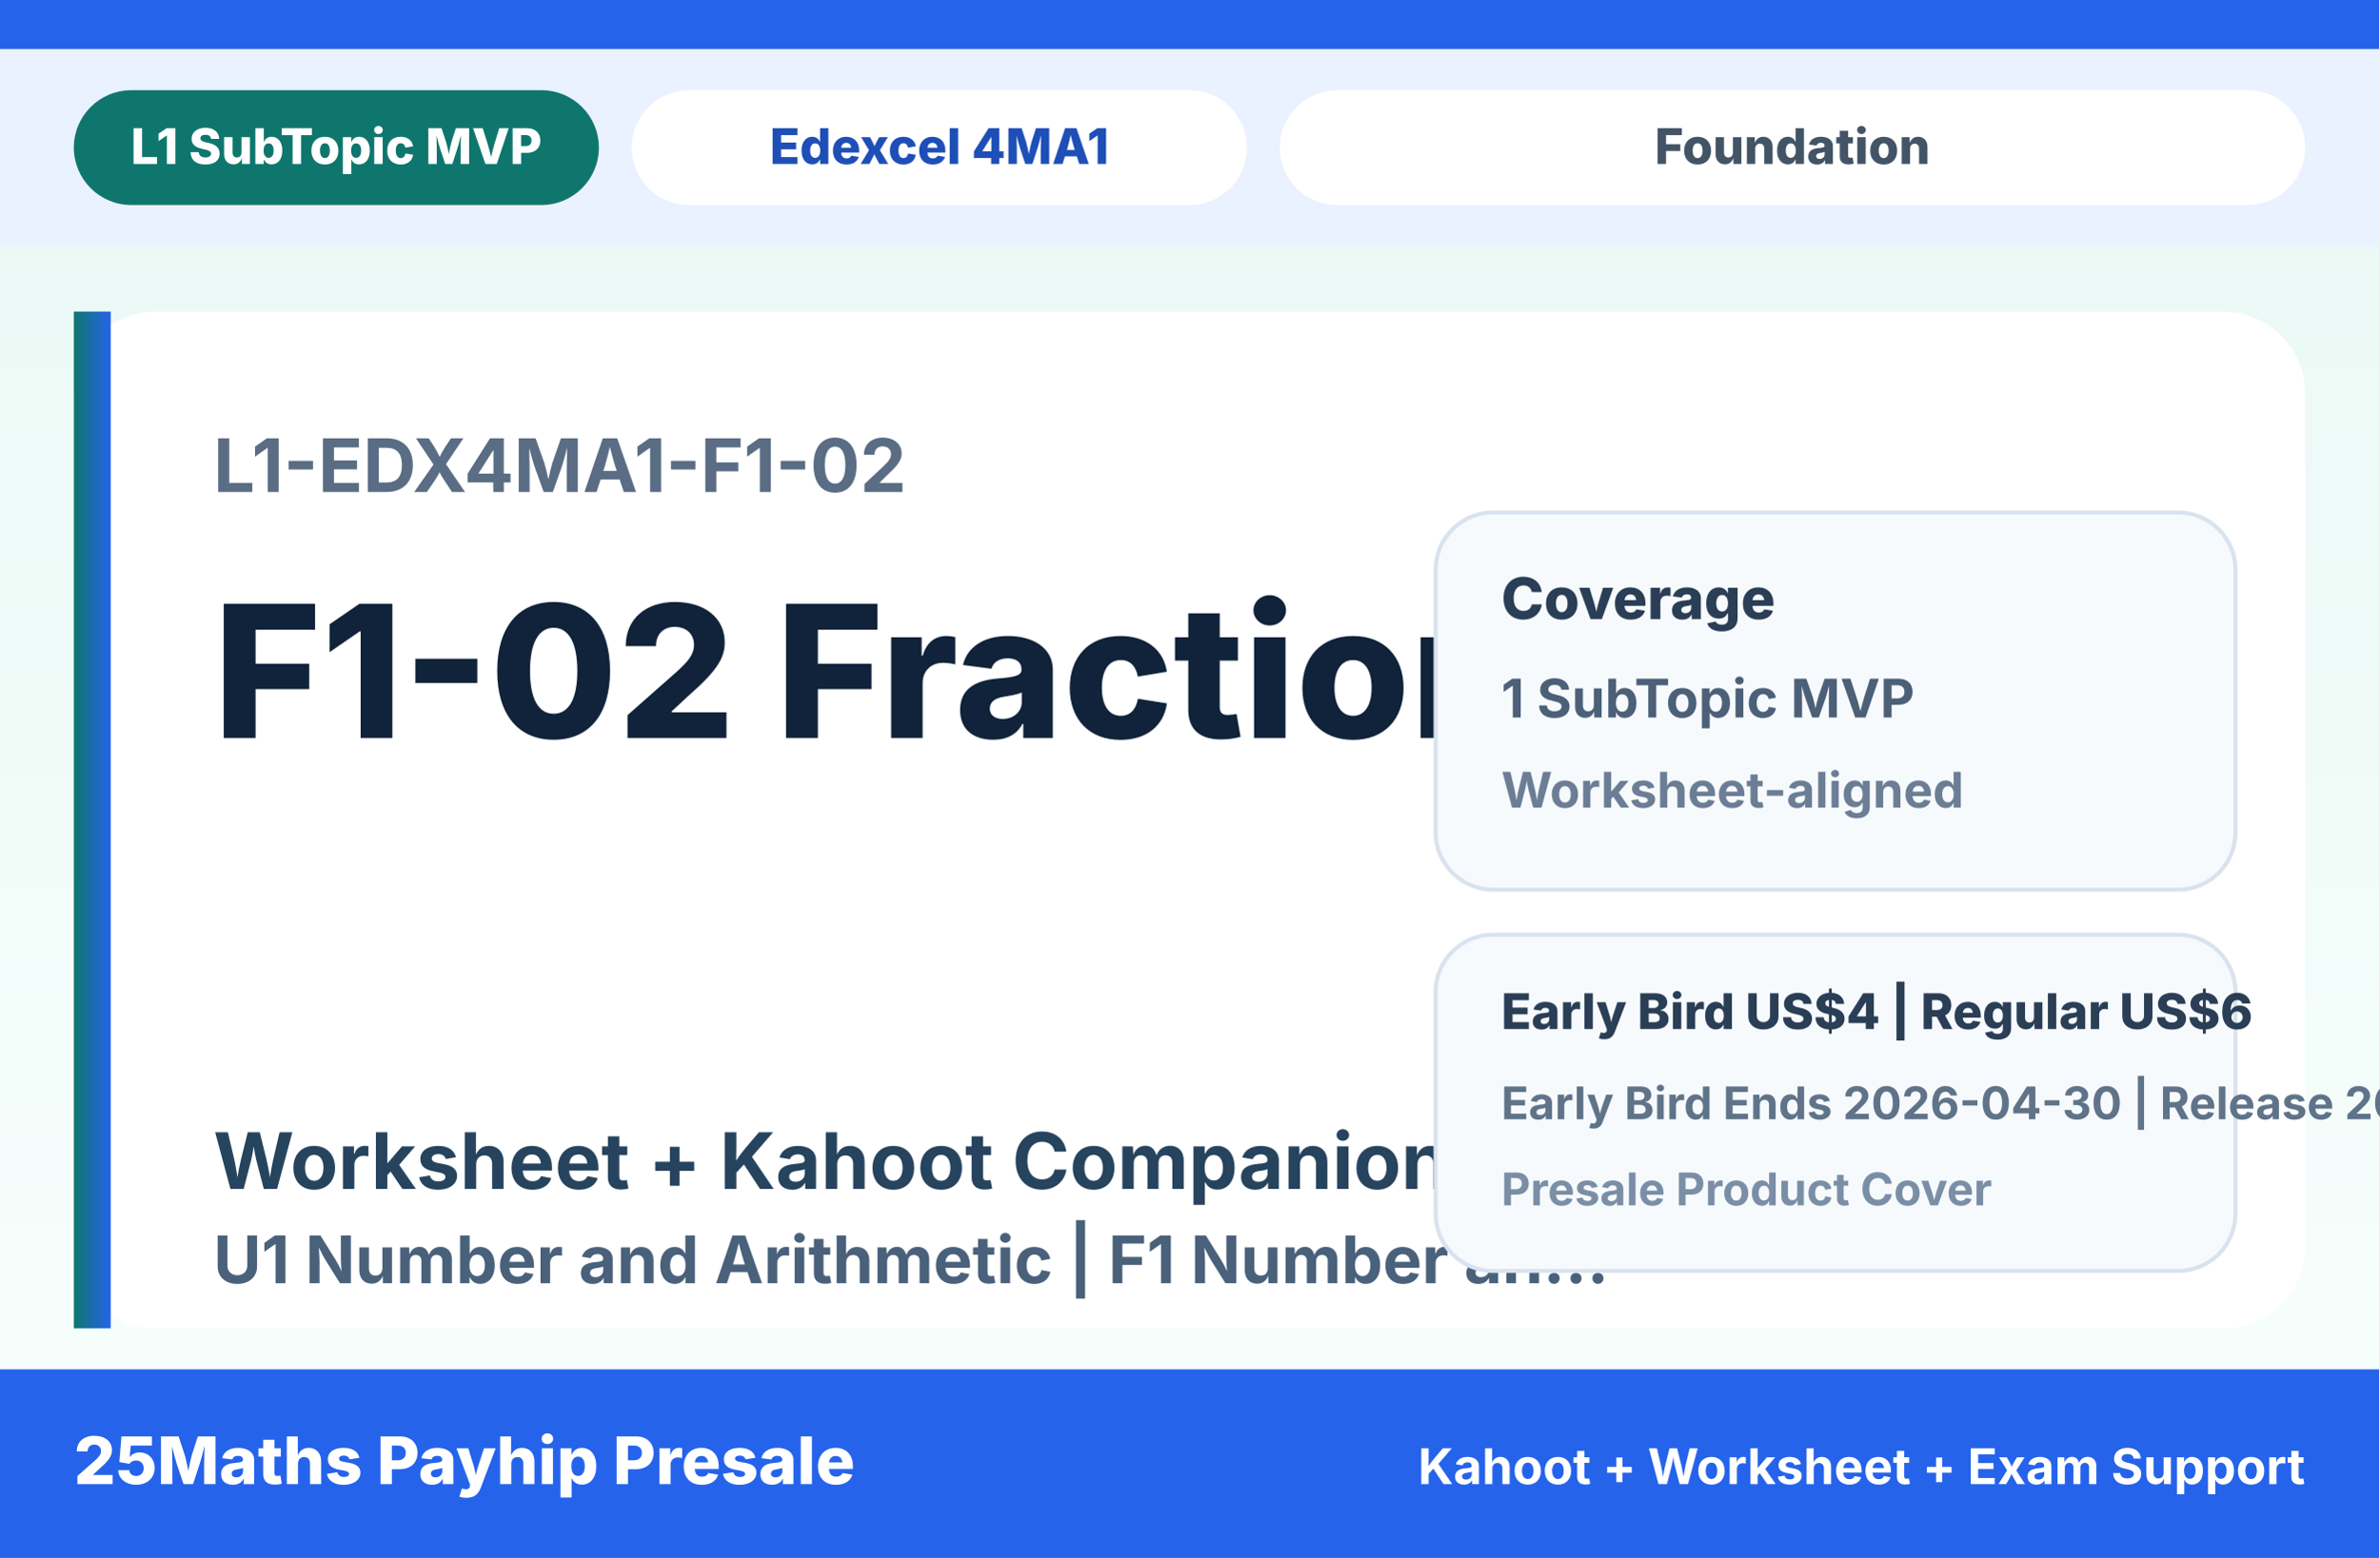
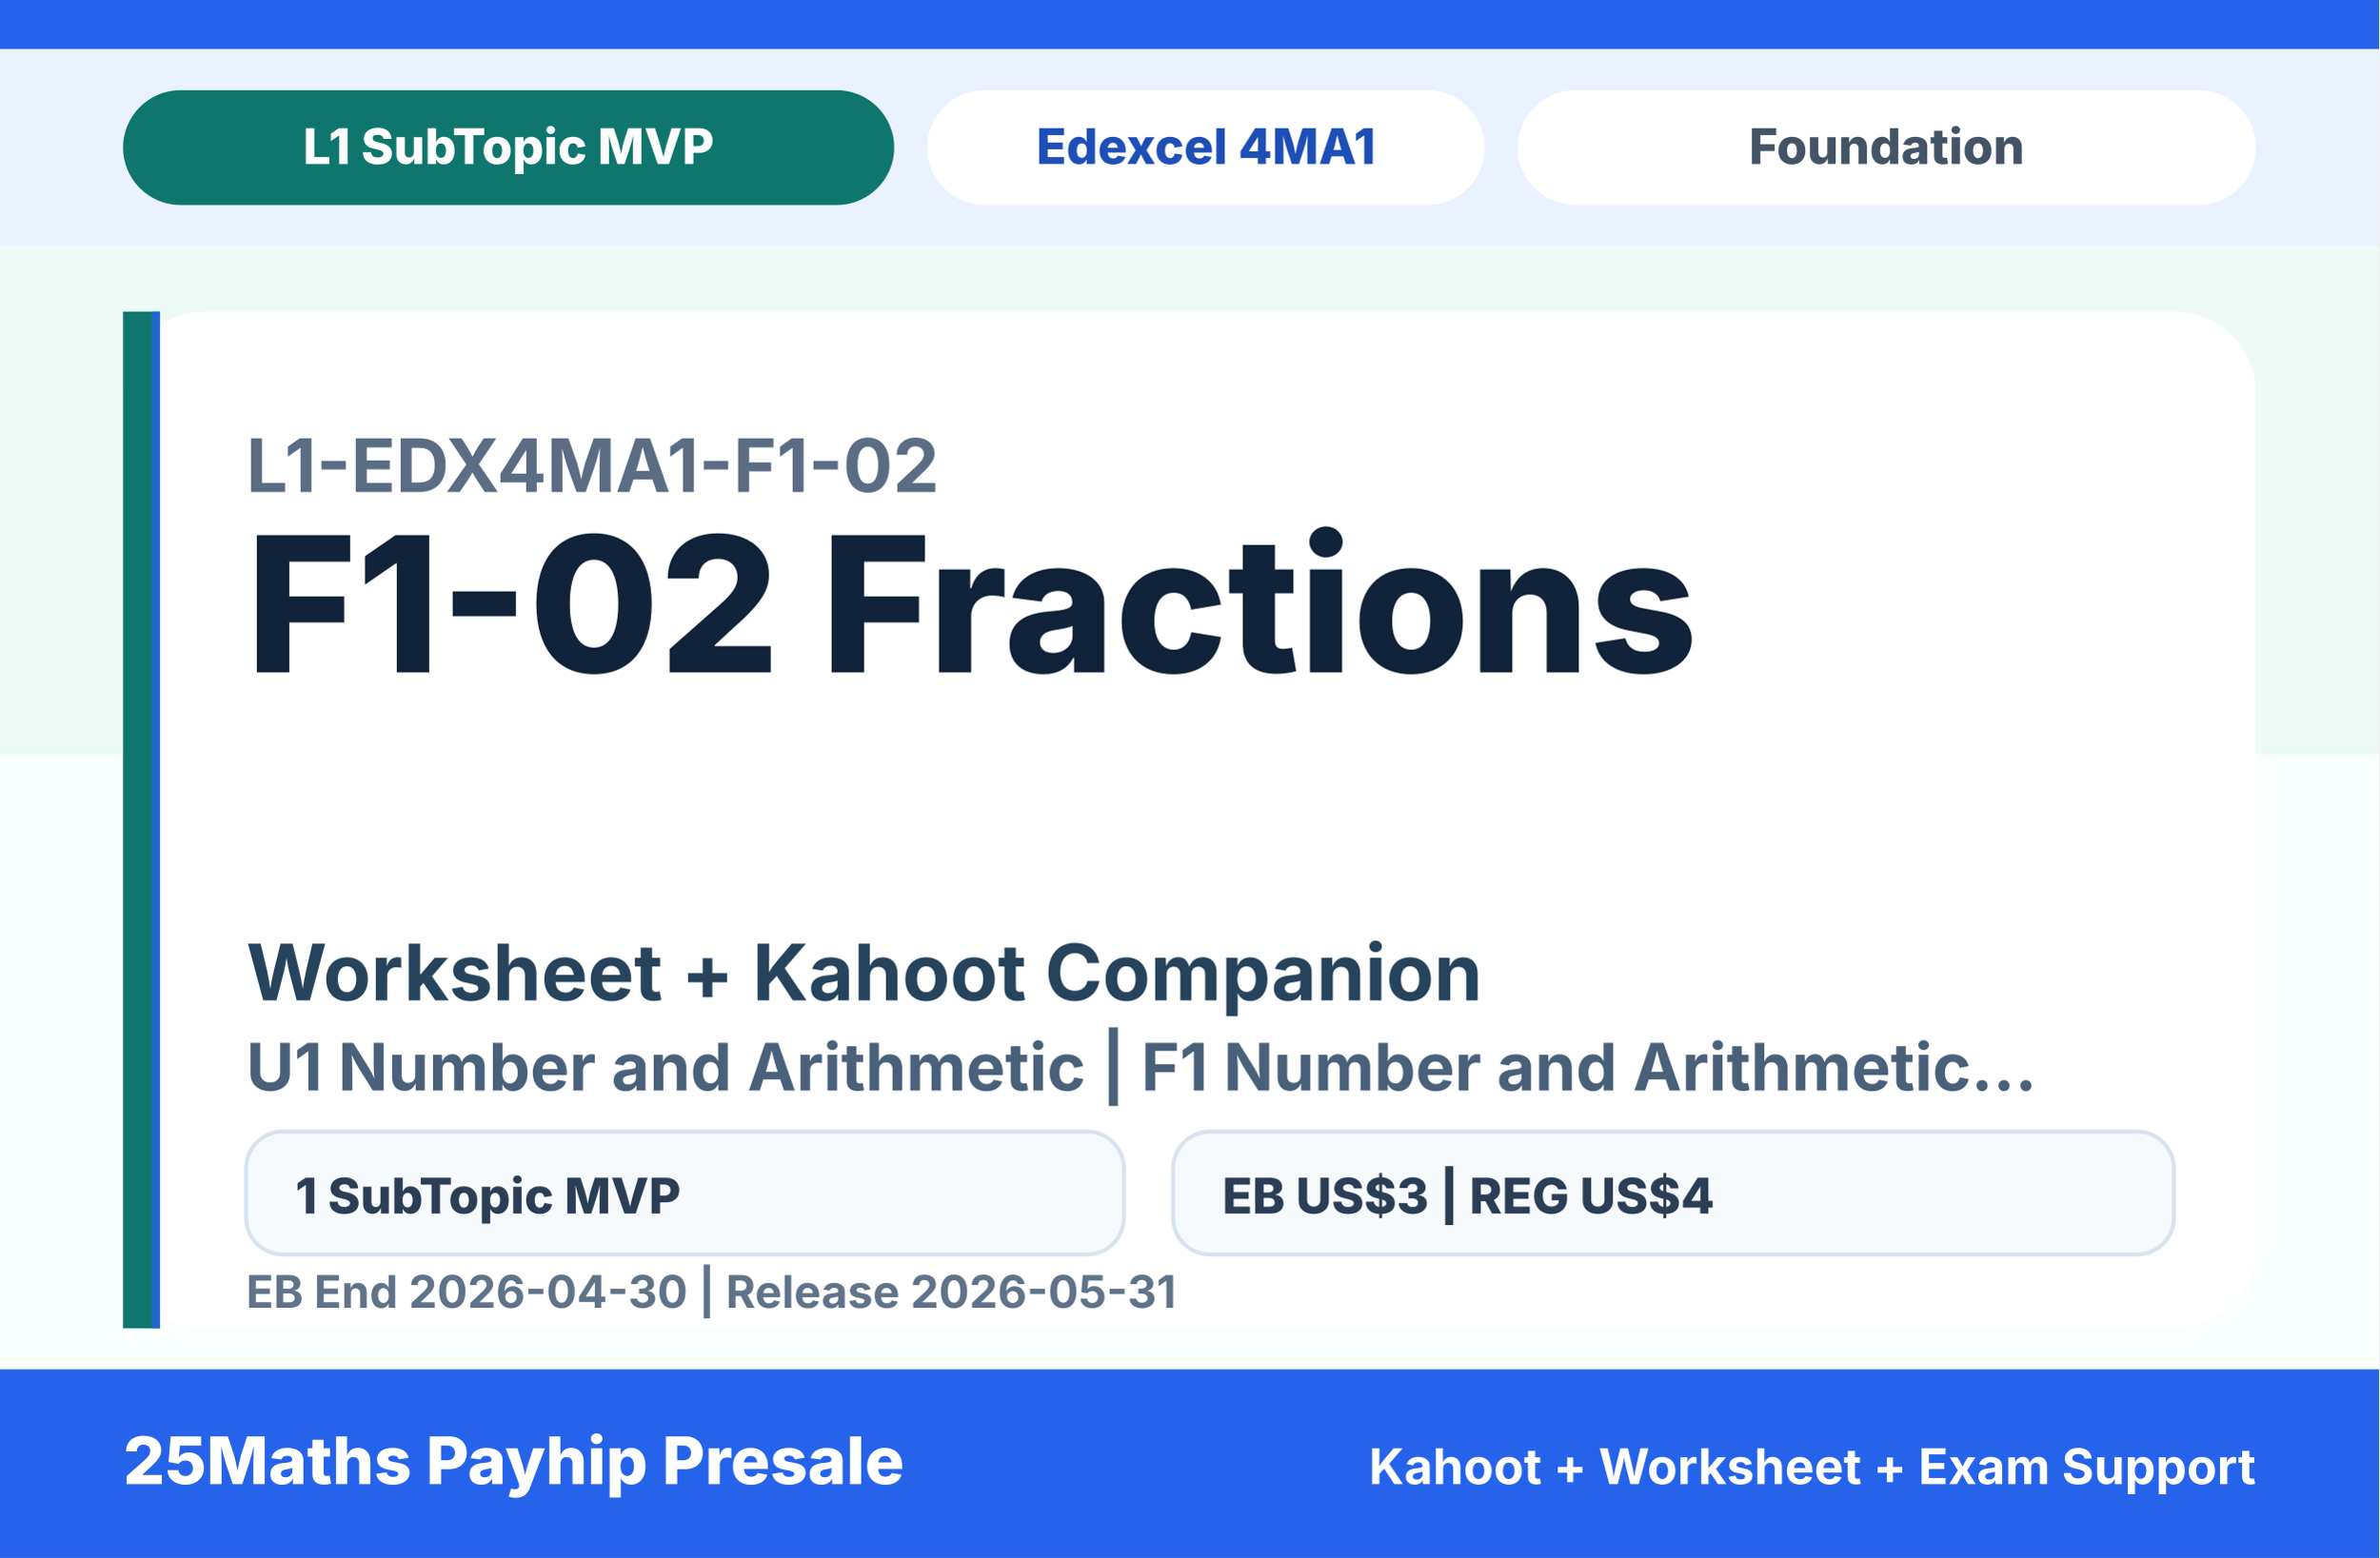
<svg xmlns="http://www.w3.org/2000/svg" width="2320" height="1520" viewBox="0 0 580 380" role="img" aria-label="L1-EDX4MA1-F1-02 cover">
-   <defs>
-     <linearGradient id="bg" x1="0" y1="0" x2="0" y2="1">
-       <stop offset="0%" stop-color="#E9F8F4" />
-       <stop offset="100%" stop-color="#F8FFFD" />
-     </linearGradient>
-     <linearGradient id="stripe" x1="0" y1="0" x2="1" y2="0">
-       <stop offset="0%" stop-color="#0F766E" />
-       <stop offset="100%" stop-color="#2563EB" />
-     </linearGradient>
-   </defs>
-   <rect width="580" height="380" fill="url(#bg)" />
+   <rect width="580" height="380" fill="#F8FFFD" />
+   <rect width="580" height="184" fill="#E9F8F4" opacity="0.75" />
  <rect x="0" y="0" width="580" height="12" fill="#2563EB" />
  <rect x="0" y="12" width="580" height="48" fill="#EAF1FF" />
-   <rect x="18" y="22" width="128" height="28" rx="14" fill="#0F766E" />
-   <text x="82" y="40" text-anchor="middle" font-family="Avenir Next, Inter, Arial, sans-serif" font-size="12" font-weight="800" fill="#FFFFFF">L1 SubTopic MVP</text>
-   <rect x="154" y="22" width="150" height="28" rx="14" fill="#FFFFFF" />
-   <text x="229" y="40" text-anchor="middle" font-family="Avenir Next, Inter, Arial, sans-serif" font-size="12" font-weight="800" fill="#1E4FB7">Edexcel 4MA1</text>
-   <rect x="312" y="22" width="250" height="28" rx="14" fill="#FFFFFF" />
-   <text x="437" y="40" text-anchor="middle" font-family="Avenir Next, Inter, Arial, sans-serif" font-size="12" font-weight="800" fill="#425466">Foundation</text>
-   <rect x="18" y="76" width="544" height="248" rx="20" fill="#FFFFFF" />
-   <rect x="18" y="76" width="9" height="248" fill="url(#stripe)" />
-   <text x="52" y="120" font-family="Avenir Next, Inter, Arial, sans-serif" font-size="18" font-weight="700" fill="#5A6D84">L1-EDX4MA1-F1-02</text>
-   <text x="52" y="180" font-family="Avenir Next, Inter, Arial, sans-serif" font-size="45" font-weight="800" fill="#10233A">F1-02 Fractions</text>
-   <text x="52" y="290" font-family="Avenir Next, Inter, Arial, sans-serif" font-size="19" font-weight="700" fill="#27445E">Worksheet + Kahoot Companion</text>
-   <text x="52" y="313" font-family="Avenir Next, Inter, Arial, sans-serif" font-size="16" font-weight="700" fill="#4A617B">U1 Number and Arithmetic | F1 Number an...</text>
-   <rect x="350" y="125" width="195" height="92" rx="14" fill="#F7FAFD" stroke="#D9E3EF" />
-   <text x="366" y="151" font-family="Avenir Next, Inter, Arial, sans-serif" font-size="14" font-weight="800" fill="#2A3E56">Coverage</text>
-   <text x="366" y="175" font-family="Avenir Next, Inter, Arial, sans-serif" font-size="13" font-weight="700" fill="#4C6078">1 SubTopic MVP</text>
-   <text x="366" y="197" font-family="Avenir Next, Inter, Arial, sans-serif" font-size="12" font-weight="700" fill="#6B7E95">Worksheet-aligned</text>
-   <rect x="350" y="228" width="195" height="82" rx="14" fill="#F7FAFD" stroke="#D9E3EF" />
-   <text x="366" y="251" font-family="Avenir Next, Inter, Arial, sans-serif" font-size="12" font-weight="800" fill="#2A3E56">Early Bird US$4   |   Regular US$6</text>
-   <text x="366" y="273" font-family="Avenir Next, Inter, Arial, sans-serif" font-size="11" font-weight="700" fill="#5F7389">Early Bird Ends 2026-04-30   |   Release 2026-05-31</text>
-   <text x="366" y="294" font-family="Avenir Next, Inter, Arial, sans-serif" font-size="11" font-weight="700" fill="#7A8EA6">Presale Product Cover</text>
+   <rect x="30" y="22" width="188" height="28" rx="14" fill="#0F766E" />
+   <text x="124" y="40" text-anchor="middle" font-family="Avenir Next, Inter, Arial, sans-serif" font-size="12" font-weight="800" fill="#FFFFFF">L1 SubTopic MVP</text>
+   <rect x="226" y="22" width="136" height="28" rx="14" fill="#FFFFFF" />
+   <text x="294" y="40" text-anchor="middle" font-family="Avenir Next, Inter, Arial, sans-serif" font-size="12" font-weight="800" fill="#1E4FB7">Edexcel 4MA1</text>
+   <rect x="370" y="22" width="180" height="28" rx="14" fill="#FFFFFF" />
+   <text x="460" y="40" text-anchor="middle" font-family="Avenir Next, Inter, Arial, sans-serif" font-size="12" font-weight="800" fill="#425466">Foundation</text>
+   <rect x="30" y="76" width="520" height="248" rx="20" fill="#FFFFFF" />
+   <rect x="30" y="76" width="9" height="248" fill="#0F766E" />
+   <rect x="37" y="76" width="2" height="248" fill="#2563EB" opacity="0.75" />
+   <text x="60" y="120" font-family="Avenir Next, Inter, Arial, sans-serif" font-size="18" font-weight="700" fill="#5A6D84">L1-EDX4MA1-F1-02</text>
+   <text x="60" y="164" font-family="Avenir Next, Inter, Arial, sans-serif" font-size="46" font-weight="800" fill="#10233A">F1-02 Fractions</text>
+   <text x="60" y="244" font-family="Avenir Next, Inter, Arial, sans-serif" font-size="19" font-weight="700" fill="#27445E">Worksheet + Kahoot Companion</text>
+   <text x="60" y="266" font-family="Avenir Next, Inter, Arial, sans-serif" font-size="16" font-weight="700" fill="#4A617B">U1 Number and Arithmetic | F1 Number and Arithmetic...</text>
+   <rect x="60" y="276" width="214" height="30" rx="9" fill="#F7FAFD" stroke="#D9E3EF" />
+   <text x="72" y="296" font-family="Avenir Next, Inter, Arial, sans-serif" font-size="12" font-weight="800" fill="#2A3E56">1 SubTopic MVP</text>
+   <rect x="286" y="276" width="244" height="30" rx="9" fill="#F7FAFD" stroke="#D9E3EF" />
+   <text x="298" y="296" font-family="Avenir Next, Inter, Arial, sans-serif" font-size="12" font-weight="800" fill="#2A3E56">EB US$3 | REG US$4</text>
+   <text x="60" y="319" font-family="Avenir Next, Inter, Arial, sans-serif" font-size="11" font-weight="700" fill="#5F7389">EB End 2026-04-30 | Release 2026-05-31</text>
  <rect x="0" y="334" width="580" height="46" fill="#2563EB" />
-   <text x="18" y="362" font-family="Avenir Next, Inter, Arial, sans-serif" font-size="16" font-weight="800" fill="#FFFFFF">25Maths Payhip Presale</text>
-   <text x="562" y="362" text-anchor="end" font-family="Avenir Next, Inter, Arial, sans-serif" font-size="12" font-weight="700" fill="#FFFFFF">Kahoot + Worksheet + Exam Support</text>
+   <text x="30" y="362" font-family="Avenir Next, Inter, Arial, sans-serif" font-size="16" font-weight="800" fill="#FFFFFF">25Maths Payhip Presale</text>
+   <text x="550" y="362" text-anchor="end" font-family="Avenir Next, Inter, Arial, sans-serif" font-size="12" font-weight="700" fill="#FFFFFF">Kahoot + Worksheet + Exam Support</text>
</svg>
